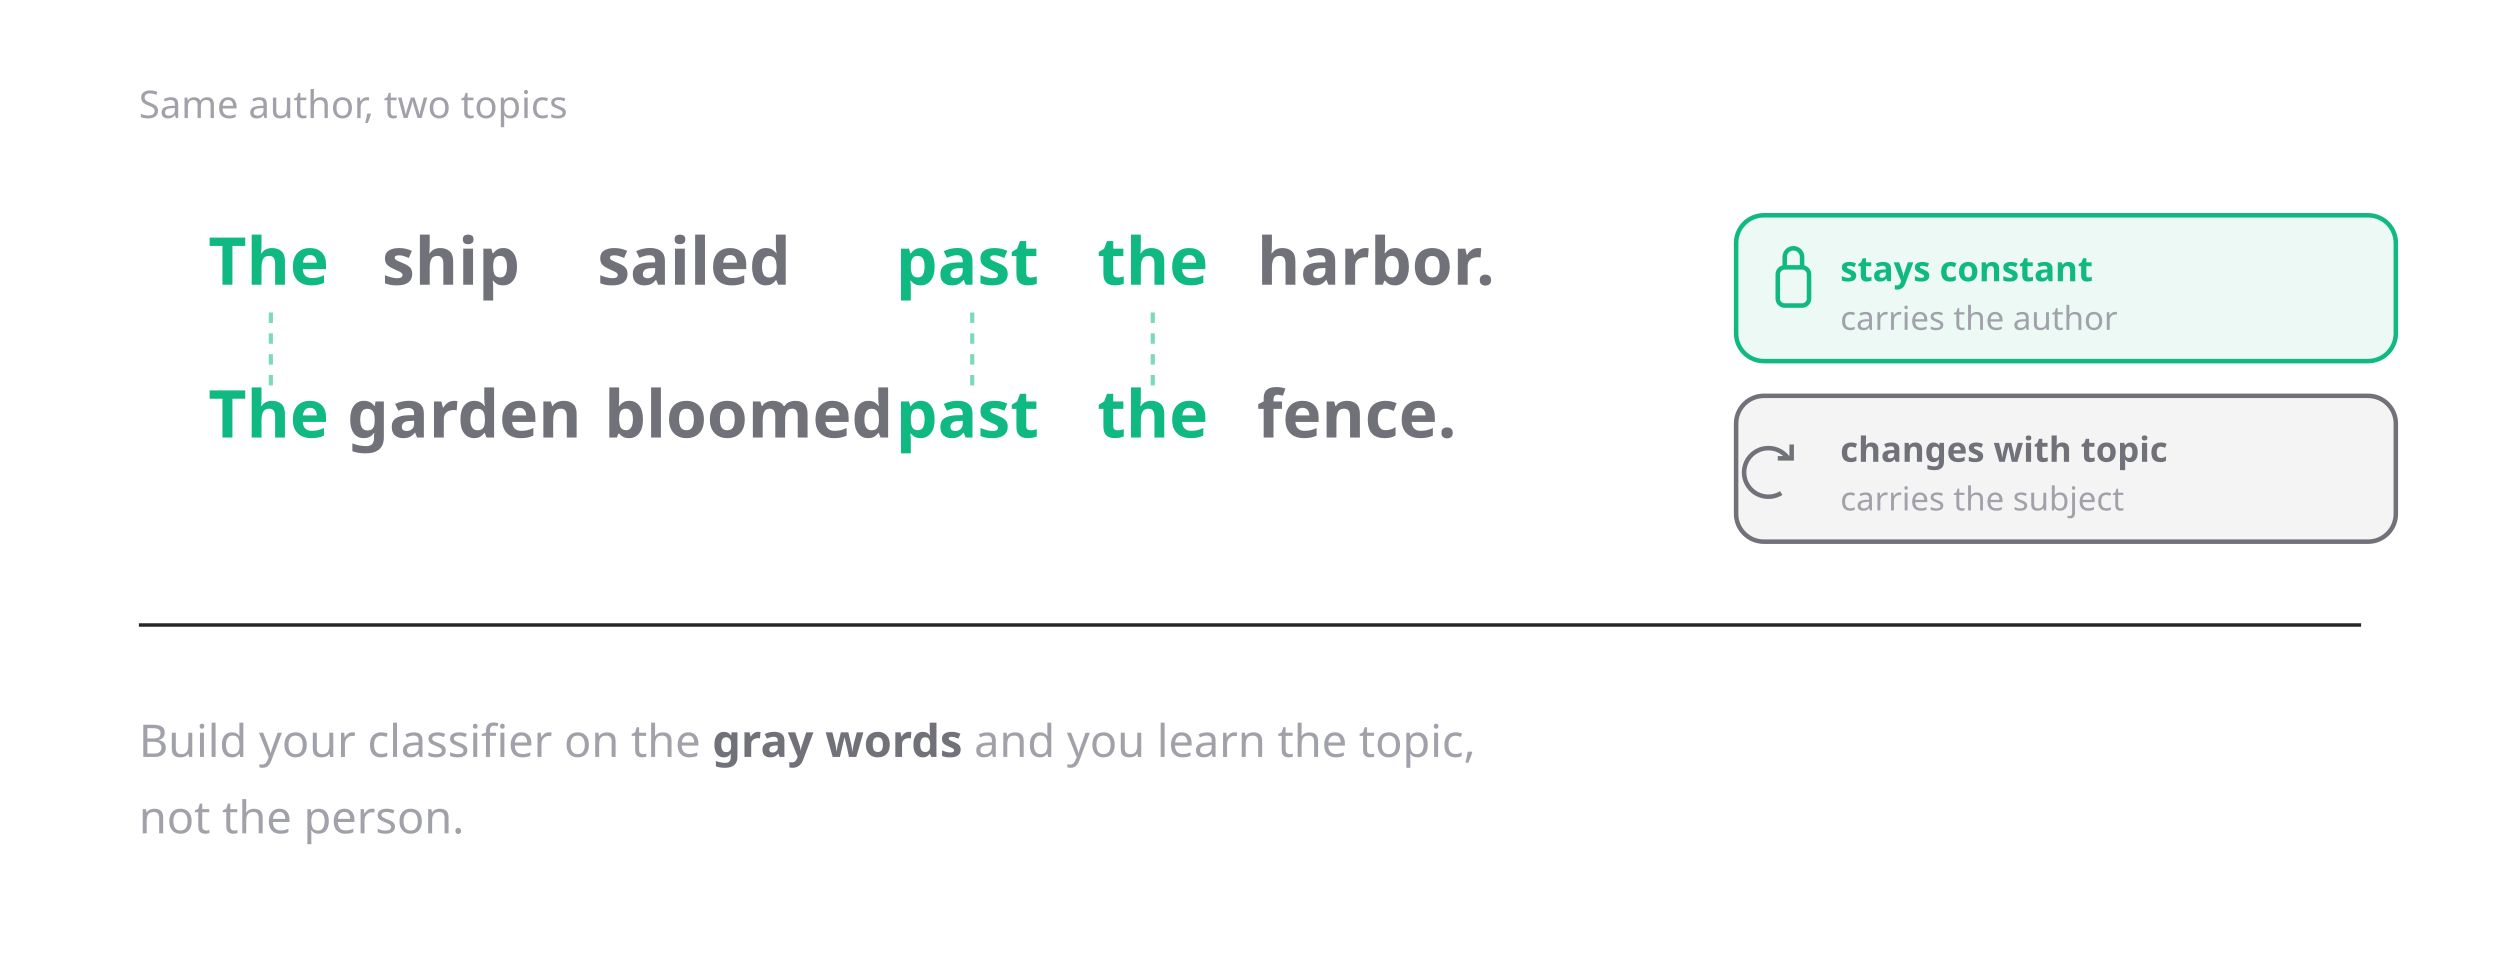
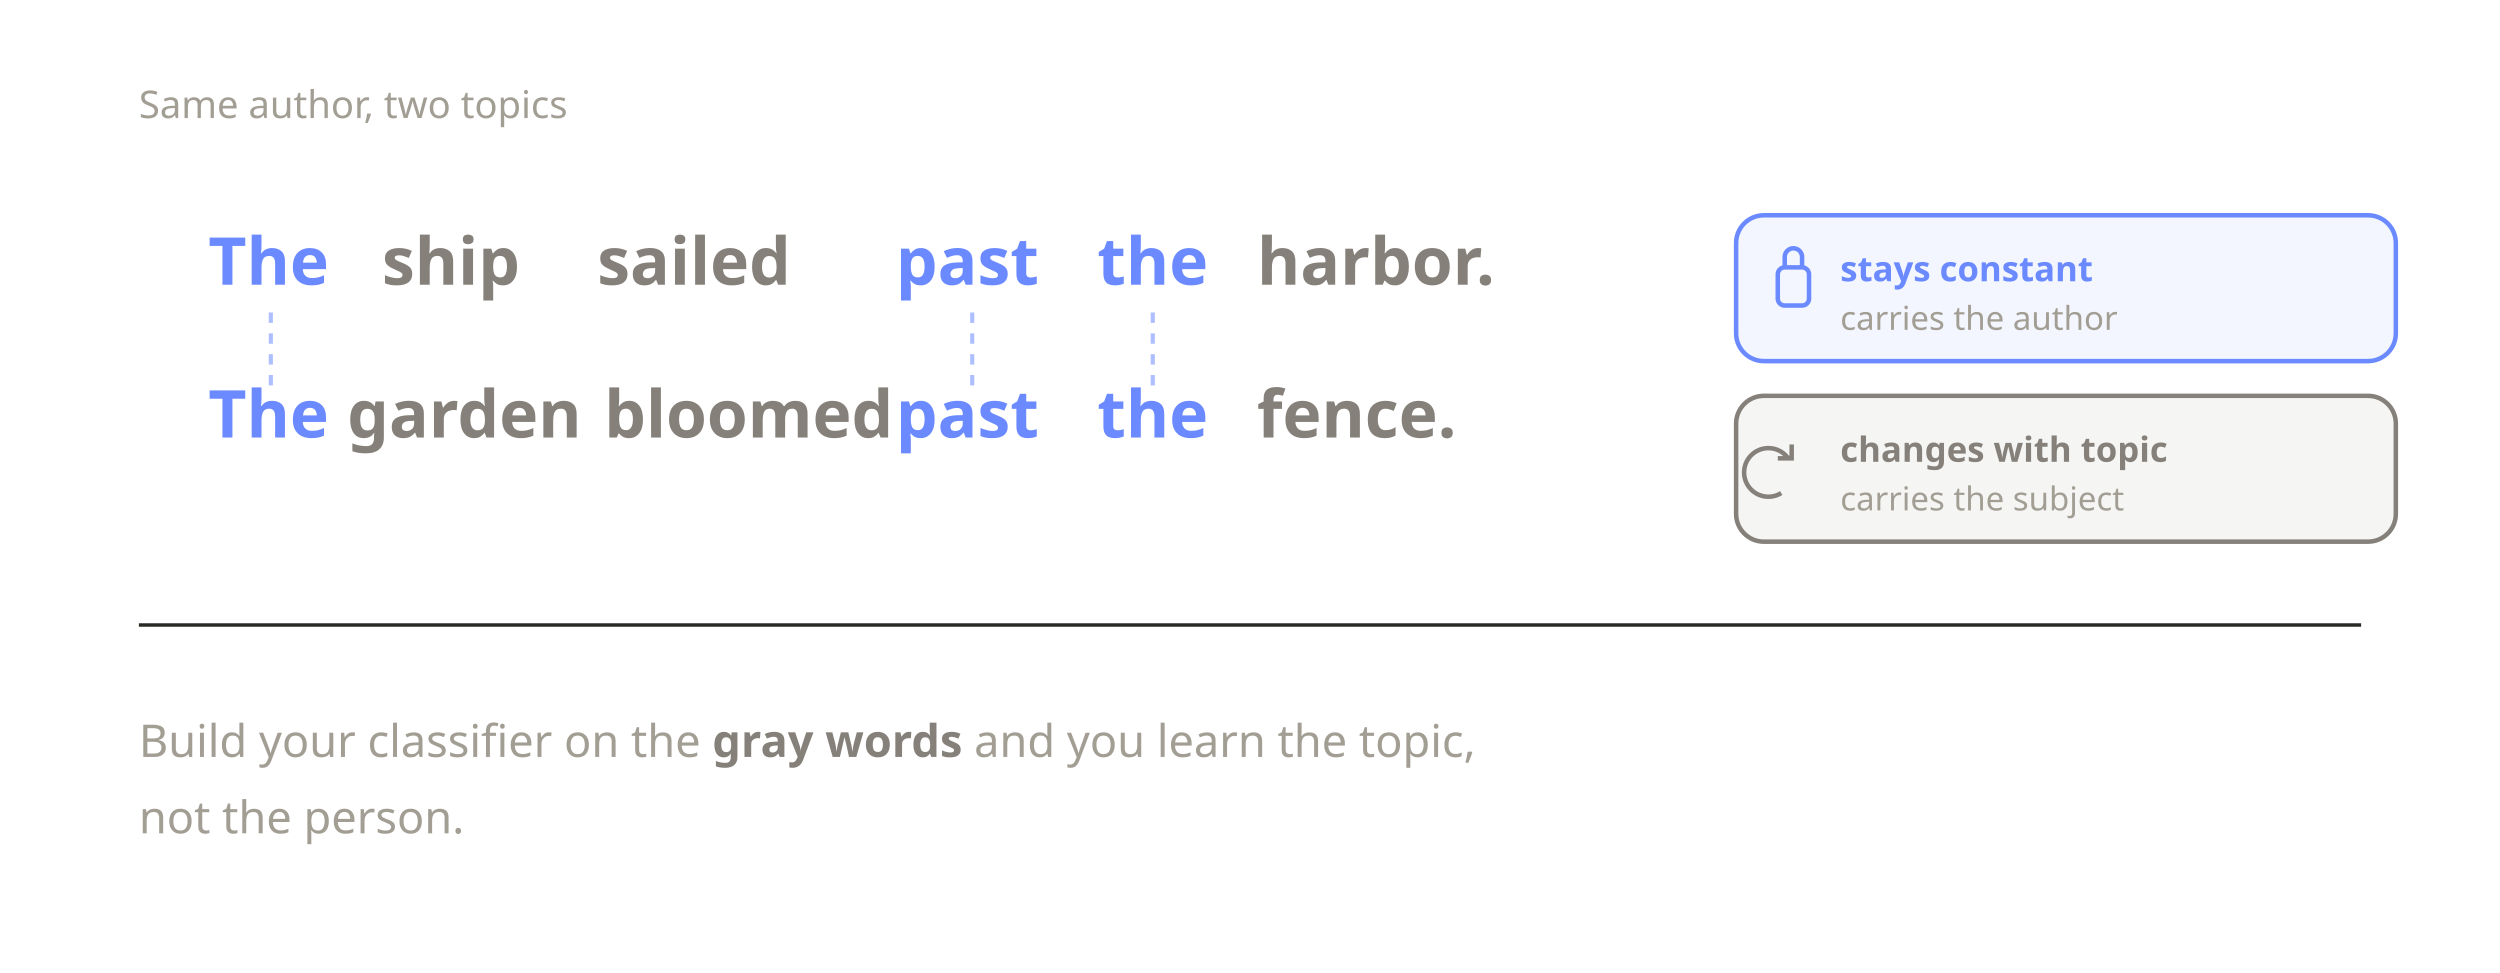
<svg xmlns="http://www.w3.org/2000/svg" viewBox="0 0 720 280" font-family="ui-sans-serif, system-ui, sans-serif">
-   <text x="40" y="34" font-size="11" fill="#A1A1AA">Same author, two topics</text>
+   <text x="40" y="34" font-size="11" fill="#A29E94">Same author, two topics</text>
  <g font-size="19" font-weight="600">
-     <text x="60" y="82" fill="#10B981">The</text>
-     <text x="110" y="82" fill="#71717A">ship</text>
-     <text x="172" y="82" fill="#71717A">sailed</text>
-     <text x="258" y="82" fill="#10B981">past</text>
-     <text x="316" y="82" fill="#10B981">the</text>
-     <text x="362" y="82" fill="#71717A">harbor.</text>
+     <text x="60" y="82" fill="#6B8AFF">The</text>
+     <text x="110" y="82" fill="#85817A">ship</text>
+     <text x="172" y="82" fill="#85817A">sailed</text>
+     <text x="258" y="82" fill="#6B8AFF">past</text>
+     <text x="316" y="82" fill="#6B8AFF">the</text>
+     <text x="362" y="82" fill="#85817A">harbor.</text>
  </g>
  <g font-size="19" font-weight="600">
-     <text x="60" y="126" fill="#10B981">The</text>
-     <text x="100" y="126" fill="#71717A">garden</text>
-     <text x="174" y="126" fill="#71717A">bloomed</text>
-     <text x="258" y="126" fill="#10B981">past</text>
-     <text x="316" y="126" fill="#10B981">the</text>
-     <text x="362" y="126" fill="#71717A">fence.</text>
+     <text x="60" y="126" fill="#6B8AFF">The</text>
+     <text x="100" y="126" fill="#85817A">garden</text>
+     <text x="174" y="126" fill="#85817A">bloomed</text>
+     <text x="258" y="126" fill="#6B8AFF">past</text>
+     <text x="316" y="126" fill="#6B8AFF">the</text>
+     <text x="362" y="126" fill="#85817A">fence.</text>
  </g>
-   <g stroke="#10B981" stroke-width="1.2" stroke-dasharray="3 3" opacity="0.55">
+   <g stroke="#6B8AFF" stroke-width="1.2" stroke-dasharray="3 3" opacity="0.55">
    <line x1="78" y1="90" x2="78" y2="112" />
    <line x1="280" y1="90" x2="280" y2="112" />
    <line x1="332" y1="90" x2="332" y2="112" />
  </g>
  <g transform="translate(500,62)">
-     <rect x="0" y="0" width="190" height="42" rx="8" fill="#10B981" fill-opacity="0.08" stroke="#10B981" stroke-width="1.3" />
-     <rect x="12" y="15" width="9" height="11" rx="2" fill="none" stroke="#10B981" stroke-width="1.3" />
-     <path d="M14 15 v-3 a2.5 2.5 0 0 1 5 0 v3" fill="none" stroke="#10B981" stroke-width="1.3" />
-     <text x="30" y="19" font-size="10" font-weight="600" fill="#10B981">stays constant</text>
-     <text x="30" y="33" font-size="9.5" fill="#A1A1AA">carries the author</text>
+     <rect x="0" y="0" width="190" height="42" rx="8" fill="#6B8AFF" fill-opacity="0.08" stroke="#6B8AFF" stroke-width="1.3" />
+     <rect x="12" y="15" width="9" height="11" rx="2" fill="none" stroke="#6B8AFF" stroke-width="1.3" />
+     <path d="M14 15 v-3 a2.5 2.5 0 0 1 5 0 v3" fill="none" stroke="#6B8AFF" stroke-width="1.3" />
+     <text x="30" y="19" font-size="10" font-weight="600" fill="#6B8AFF">stays constant</text>
+     <text x="30" y="33" font-size="9.5" fill="#A29E94">carries the author</text>
  </g>
  <g transform="translate(500,114)">
-     <rect x="0" y="0" width="190" height="42" rx="8" fill="#71717A" fill-opacity="0.08" stroke="#71717A" stroke-width="1.3" />
-     <path d="M13 28 a7 7 0 1 1 2 -10 M16 14 v4 h-4" fill="none" stroke="#71717A" stroke-width="1.3" />
-     <text x="30" y="19" font-size="10" font-weight="600" fill="#71717A">changes with topic</text>
-     <text x="30" y="33" font-size="9.5" fill="#A1A1AA">carries the subject</text>
+     <rect x="0" y="0" width="190" height="42" rx="8" fill="#85817A" fill-opacity="0.08" stroke="#85817A" stroke-width="1.3" />
+     <path d="M13 28 a7 7 0 1 1 2 -10 M16 14 v4 h-4" fill="none" stroke="#85817A" stroke-width="1.3" />
+     <text x="30" y="19" font-size="10" font-weight="600" fill="#85817A">changes with topic</text>
+     <text x="30" y="33" font-size="9.5" fill="#A29E94">carries the subject</text>
  </g>
-   <line x1="40" y1="180" x2="680" y2="180" stroke="#27272A" stroke-width="1" />
-   <text x="40" y="218" font-size="13" fill="#A1A1AA">Build your classifier on the <tspan fill="#71717A" font-weight="600">gray words</tspan> and you learn the topic,</text>
-   <text x="40" y="240" font-size="13" fill="#A1A1AA">not the person.</text>
+   <line x1="40" y1="180" x2="680" y2="180" stroke="#2A2925" stroke-width="1" />
+   <text x="40" y="218" font-size="13" fill="#A29E94">Build your classifier on the <tspan fill="#85817A" font-weight="600">gray words</tspan> and you learn the topic,</text>
+   <text x="40" y="240" font-size="13" fill="#A29E94">not the person.</text>
</svg>
